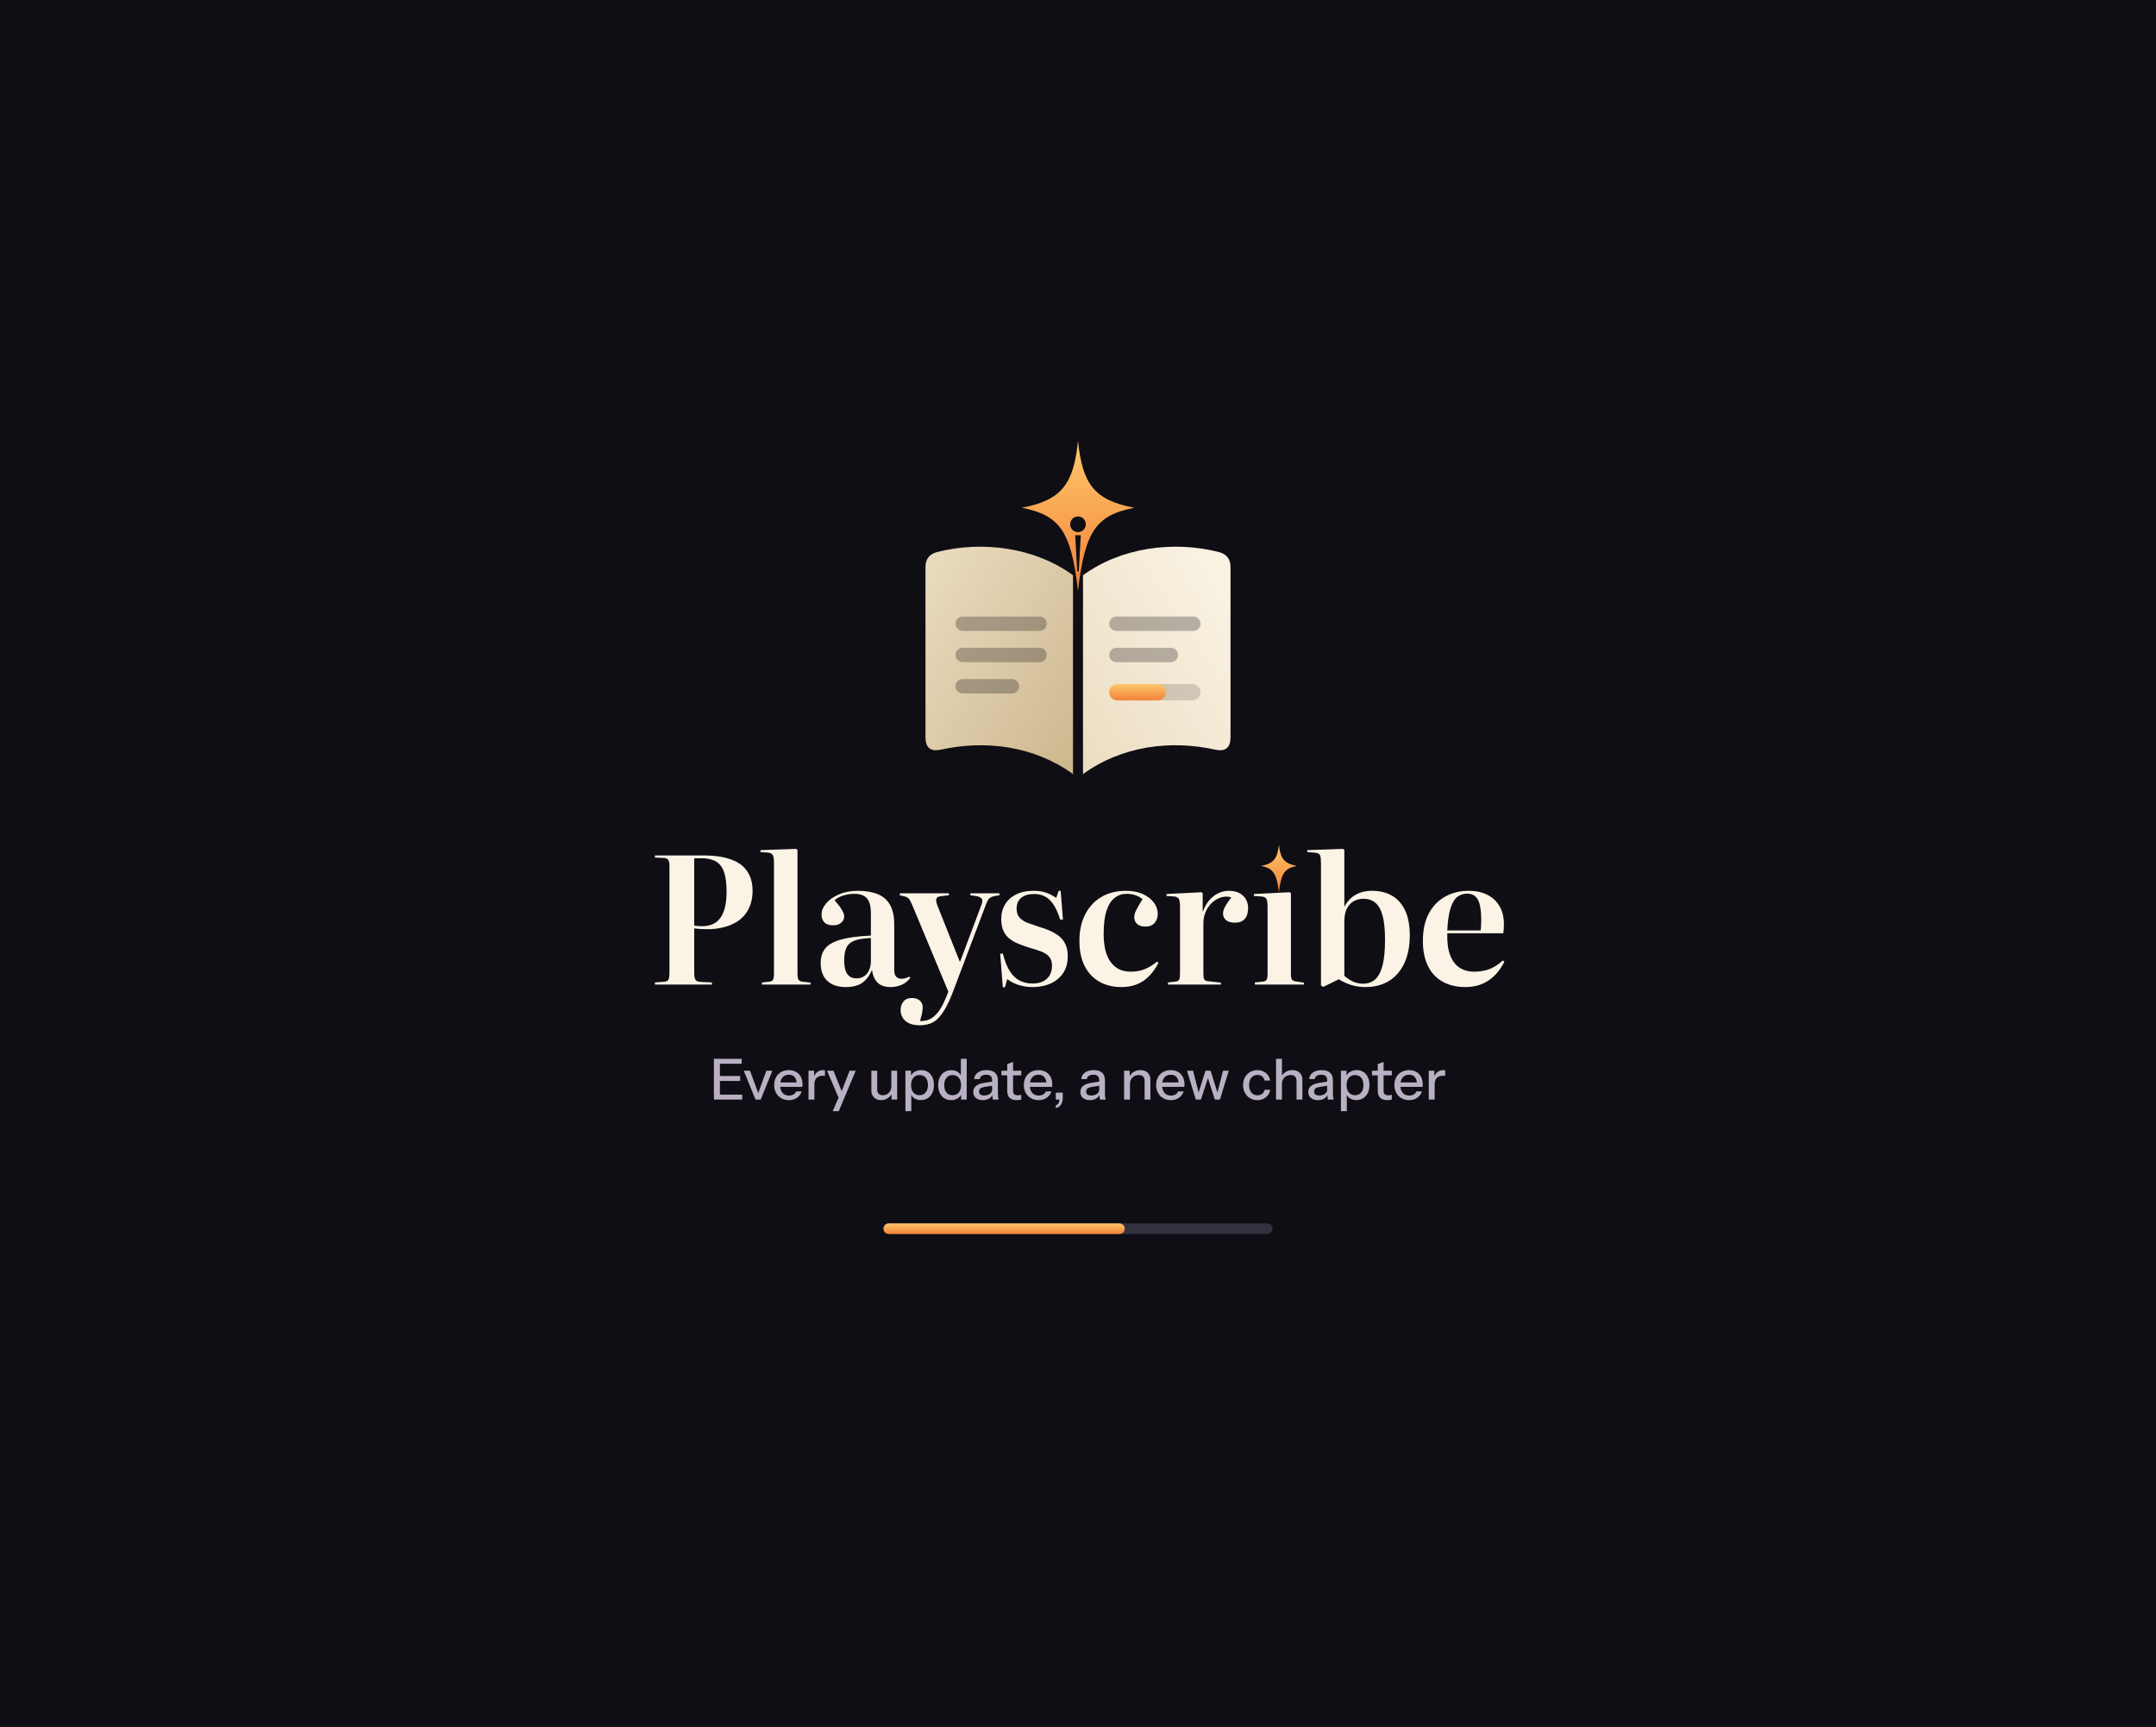
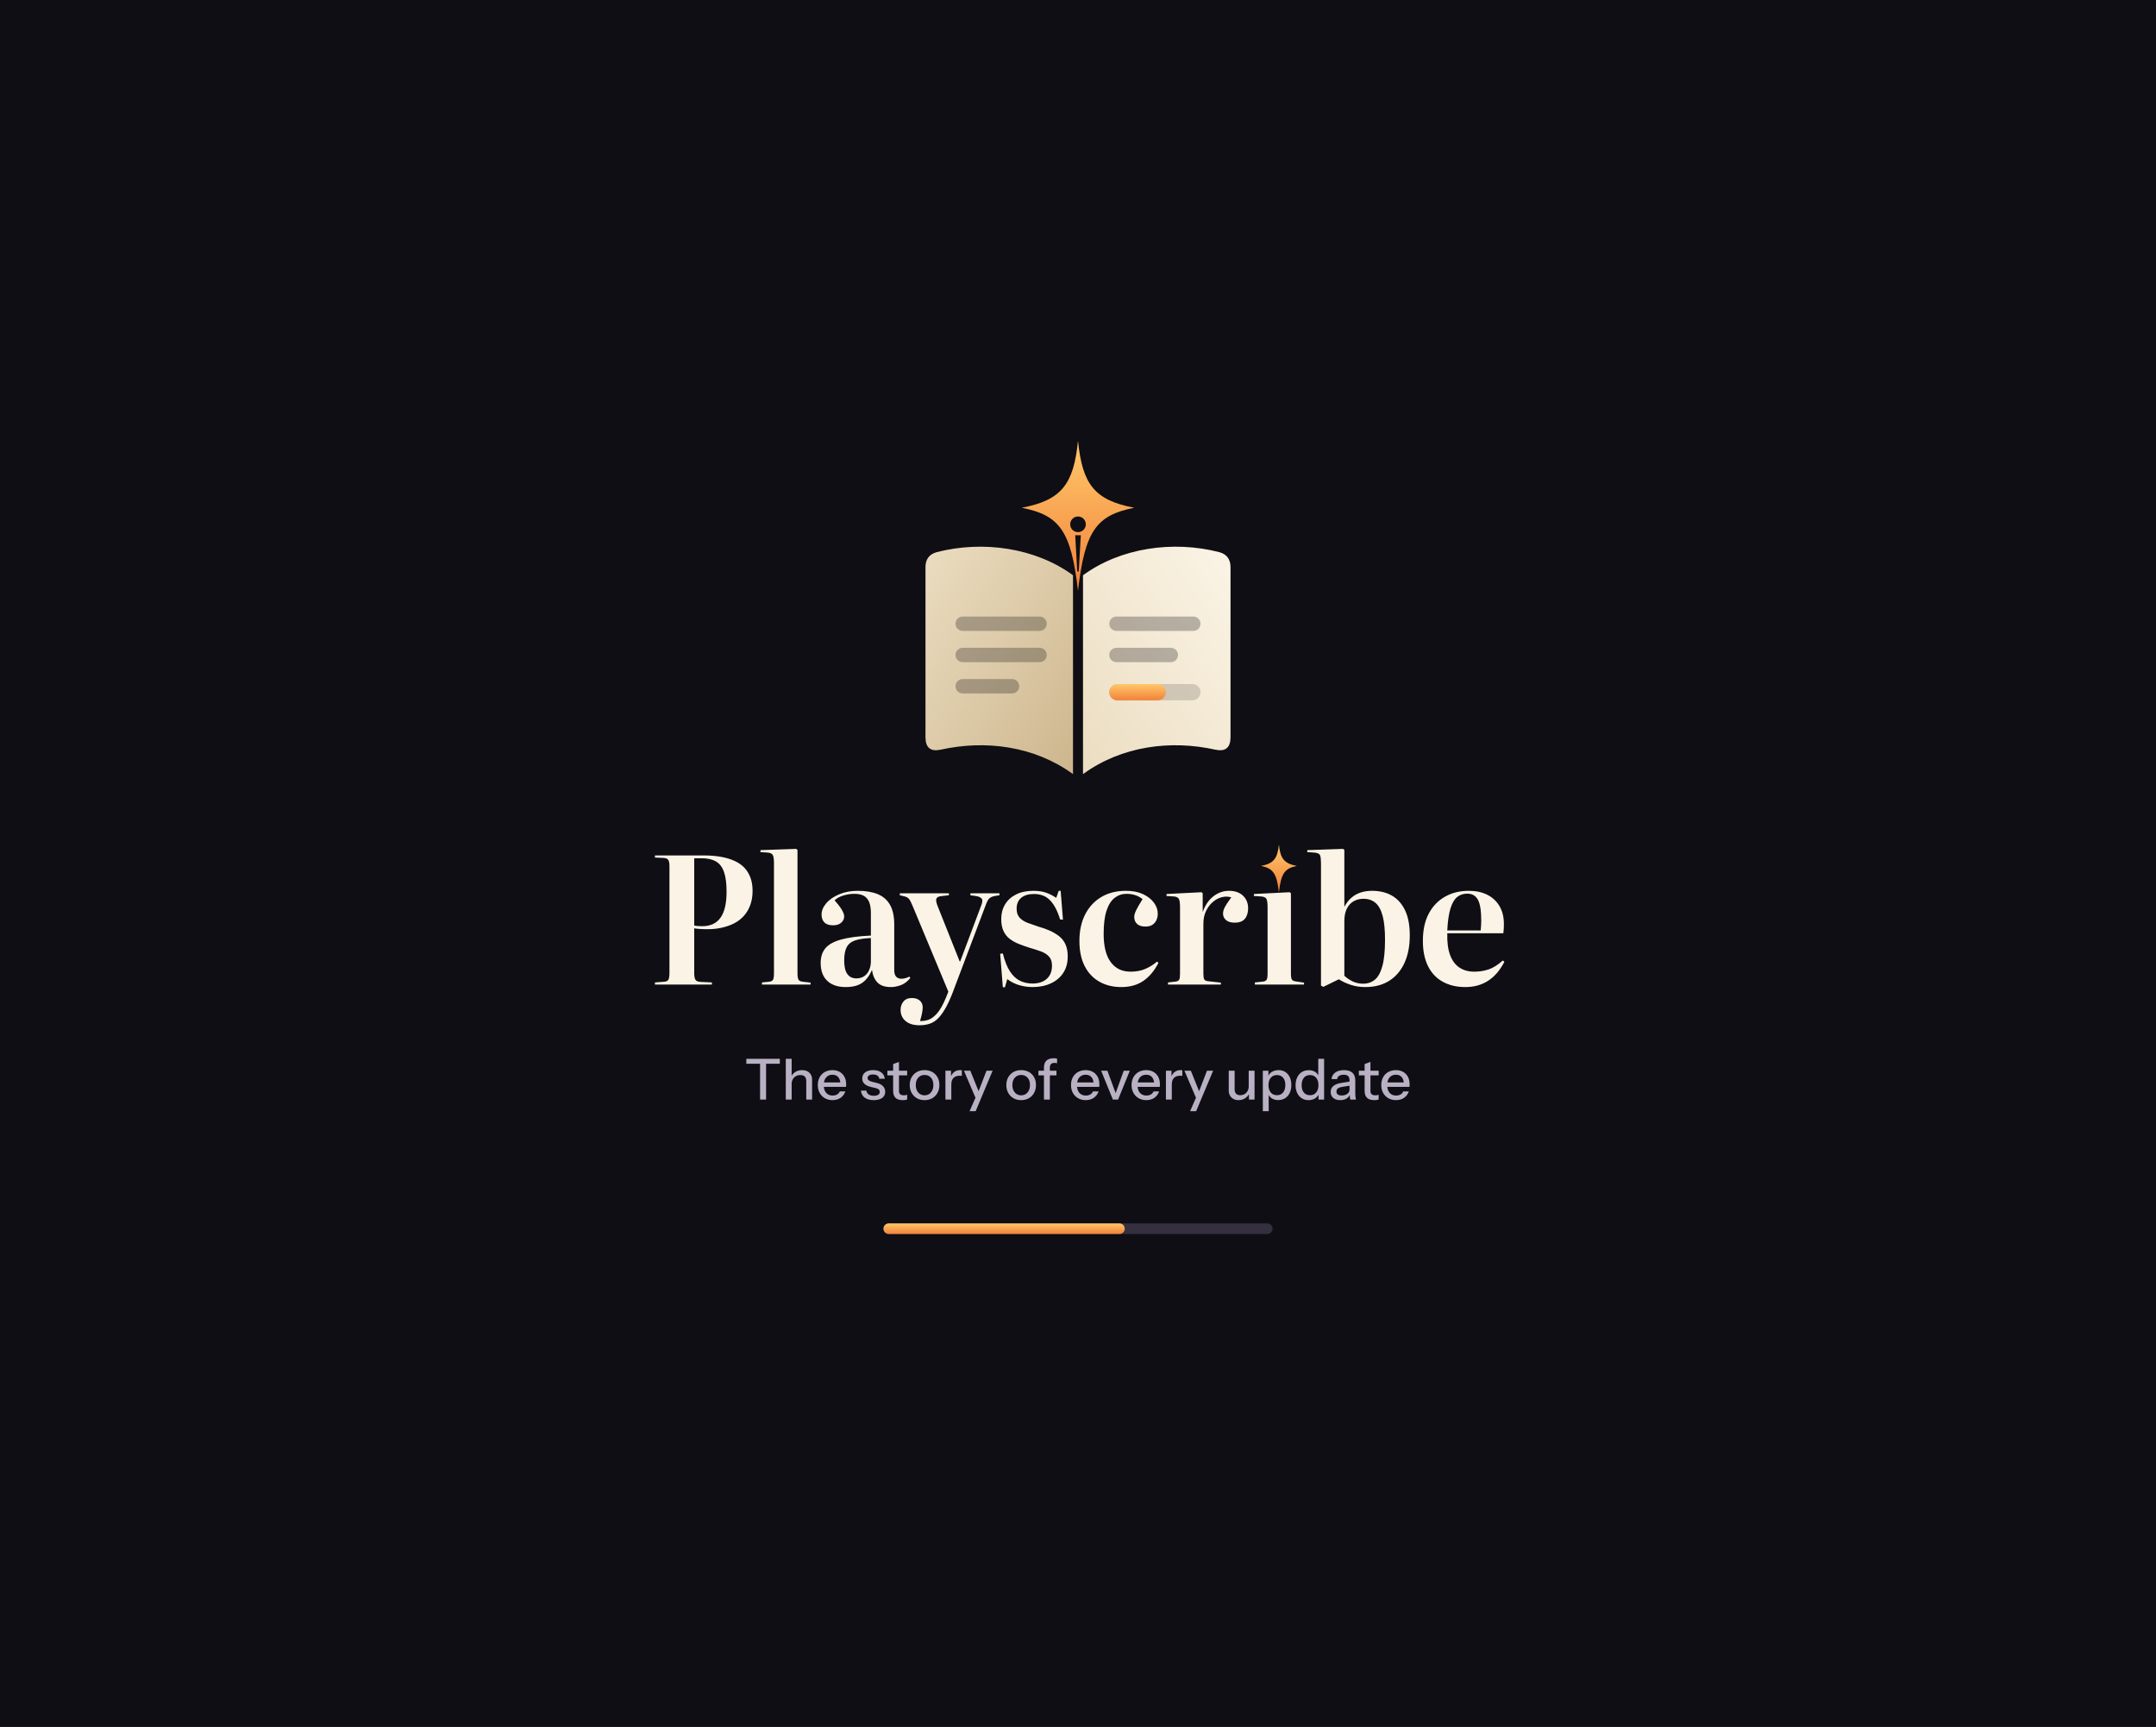
<svg xmlns="http://www.w3.org/2000/svg" width="1024" height="820" viewBox="0 0 1024 820">
  <defs>
    <linearGradient id="fl" x1="0" y1="0" x2="1" y2="1">
      <stop offset="0" stop-color="#EBDDC1" />
      <stop offset="1" stop-color="#CDB68D" />
    </linearGradient>
    <linearGradient id="fr" x1="1" y1="0" x2="0" y2="1">
      <stop offset="0" stop-color="#FBF4E6" />
      <stop offset="1" stop-color="#EBDDC1" />
    </linearGradient>
    <linearGradient id="fs" x1="0" y1="0" x2="0" y2="1">
      <stop offset="0" stop-color="#FFC86A" />
      <stop offset="1" stop-color="#F2813A" />
    </linearGradient>
  </defs>
  <rect width="100%" height="100%" fill="#0F0E14" />
  <g transform="translate(417.0 201.9) scale(2.9688)">
    <path d="M31.2 24C25.2 19.6 16.8 18.4 9.4 20.3Q7.6 20.8 7.6 22.7V49.9Q7.6 52.4 10 51.9C17.2 50.3 25 51.3 31.2 55.8Z" fill="url(#fl)" />
    <path d="M32.8 24C38.8 19.6 47.2 18.4 54.6 20.3Q56.4 20.8 56.4 22.7V49.9Q56.4 52.4 54 51.9C46.8 50.3 39 51.3 32.8 55.8Z" fill="url(#fr)" />
    <rect x="12.4" y="30.6" width="14.6" height="2.3" rx="1.15" fill="#0F0E14" fill-opacity=".28" />
    <rect x="12.4" y="35.6" width="14.6" height="2.3" rx="1.15" fill="#0F0E14" fill-opacity=".28" />
    <rect x="12.4" y="40.6" width="10.2" height="2.3" rx="1.15" fill="#0F0E14" fill-opacity=".28" />
    <rect x="37" y="30.6" width="14.6" height="2.3" rx="1.15" fill="#0F0E14" fill-opacity=".28" />
    <rect x="37" y="35.6" width="11" height="2.3" rx="1.15" fill="#0F0E14" fill-opacity=".28" />
    <rect x="37" y="41.4" width="14.6" height="2.6" rx="1.3" fill="#0F0E14" fill-opacity=".16" />
    <rect x="37" y="41.4" width="9.05" height="2.6" rx="1.3" fill="url(#fs)" />
    <path d="M32 2.5C32.7 9.4 34.6 12 41 13.2C35 14.4 33.1 16.8 32 26.5C30.9 16.8 29 14.4 23 13.2C29.4 12 31.3 9.4 32 2.5ZM32 14.6a1.25 1.25 0 1 1 0 2.5a1.25 1.25 0 1 1 0-2.5ZM31.55 17.6H32.45L32.12 23.4H31.88Z" fill="url(#fs)" fill-rule="evenodd" />
  </g>
  <g transform="translate(306.7 467.5)">
    <path d="M4.37 0V-1.01L8.65 -1.34Q10.25 -1.43 10.75 -2.31Q11.26 -3.19 11.26 -5.71V-56.2Q11.26 -58.3 10.71 -59.18Q10.16 -60.06 8.4 -60.14L4.37 -60.31V-61.32H27.47Q32.09 -61.32 35.78 -60.65Q39.48 -59.98 42.29 -58.67Q45.11 -57.37 46.96 -55.36Q48.8 -53.34 49.77 -50.65Q50.74 -47.96 50.74 -44.52Q50.74 -40.74 49.64 -37.76Q48.55 -34.78 46.58 -32.59Q44.6 -30.41 41.96 -29.06Q39.31 -27.72 36.12 -27.01Q32.93 -26.29 29.48 -26.29Q27.22 -26.29 25.49 -26.42Q23.77 -26.54 23.02 -26.71V-5.46Q23.02 -3.36 23.56 -2.35Q24.11 -1.34 26.21 -1.26L31.42 -1.01V0ZM26.8 -27.72Q32.68 -27.72 35.53 -31.79Q38.39 -35.87 38.39 -44.02Q38.39 -49.98 37.17 -53.47Q35.95 -56.95 33.35 -58.46Q30.74 -59.98 26.54 -59.98H23.02V-28.06Q23.6 -27.89 24.65 -27.8Q25.7 -27.72 26.8 -27.72ZM55.19 0V-1.01L58.55 -1.34Q60.06 -1.51 60.48 -2.35Q60.9 -3.19 60.9 -5.46V-57.71Q60.9 -60.48 60.35 -61.49Q59.81 -62.5 58.04 -62.66L54.43 -62.92L54.52 -63.84L71.48 -64.43L72.07 -63.92V-5.21Q72.07 -3.19 72.53 -2.35Q73 -1.51 74.68 -1.34L78.29 -0.92V0ZM95 1.18Q89.29 1.18 86.18 -1.81Q83.08 -4.79 83.08 -10.25Q83.08 -14.53 85.3 -17.22Q87.53 -19.91 92.74 -21.38Q97.94 -22.85 106.93 -23.27V-33.85Q106.93 -37.21 106.09 -39.23Q105.25 -41.24 103.53 -42.17Q101.81 -43.09 99.04 -43.09Q96.43 -43.09 93.74 -42.25Q91.06 -41.41 89.71 -39.98Q91.56 -37.88 92.53 -36.46Q93.49 -35.03 93.87 -34.06Q94.25 -33.1 94.25 -32.34Q94.25 -30.66 92.86 -29.4Q91.48 -28.14 88.96 -28.14Q86.18 -28.14 84.84 -29.53Q83.5 -30.91 83.5 -33.26Q83.5 -35.95 85.68 -38.56Q87.86 -41.16 91.81 -42.84Q95.76 -44.52 100.72 -44.52Q106.34 -44.52 110.21 -42.92Q114.07 -41.33 116.05 -37.8Q118.02 -34.27 118.02 -28.56V-6.89Q118.02 -4.7 118.94 -3.74Q119.87 -2.77 121.38 -2.77Q122.3 -2.77 123.27 -3.02Q124.24 -3.28 125.24 -3.78L125.66 -3.11Q123.56 -0.59 121.13 0.29Q118.69 1.18 116.42 1.18Q112.22 1.18 110.12 -0.92Q108.02 -3.02 107.44 -6.97Q106.18 -4.03 104.45 -2.23Q102.73 -0.42 100.42 0.38Q98.11 1.18 95 1.18ZM100.04 -2.94Q102.14 -2.94 103.7 -3.95Q105.25 -4.96 106.09 -6.85Q106.93 -8.74 106.93 -11.09V-22.09Q102.23 -21.92 99.41 -20.96Q96.6 -19.99 95.42 -17.72Q94.25 -15.46 94.25 -11.42Q94.25 -7.14 95.72 -5.04Q97.19 -2.94 100.04 -2.94ZM130.03 19.32Q125.75 19.32 123.4 17.3Q121.04 15.29 121.04 12.01Q121.04 9.74 122.39 8.06Q123.73 6.38 126.42 6.38Q128.77 6.38 130.16 7.6Q131.54 8.82 131.54 10.75Q131.54 11.76 131.29 13.23Q131.04 14.7 130.28 17.3Q132.3 17.39 134.27 16.72Q136.25 16.04 138.35 13.69Q140.45 11.34 142.55 6.3L143.72 3.36L126.84 -37.13Q125.75 -39.82 125.03 -40.66Q124.32 -41.5 123.06 -41.83L120.62 -42.42L120.71 -43.34H143.98V-42.42L140.36 -42Q138.6 -41.83 138.1 -40.91Q137.59 -39.98 138.52 -37.55L149.1 -11H149.35L159.26 -37.38Q160.27 -39.82 159.6 -40.74Q158.93 -41.66 157.08 -42L154.14 -42.42L154.22 -43.34H168V-42.42L165.48 -42Q163.97 -41.66 163.13 -40.87Q162.29 -40.07 161.36 -37.46L146.58 1.68Q144.65 6.97 142.8 10.42Q140.95 13.86 139.06 15.83Q137.17 17.81 134.95 18.56Q132.72 19.32 130.03 19.32ZM169.6 1.26 168.34 -14.62 169.6 -14.78Q170.94 -9.41 172.96 -6.3Q174.97 -3.19 177.66 -1.85Q180.35 -0.5 183.71 -0.5Q187.99 -0.5 190.47 -2.73Q192.95 -4.96 192.95 -8.99Q192.95 -11.76 191.52 -13.31Q190.09 -14.87 187.7 -15.75Q185.3 -16.63 182.36 -17.47Q179.68 -18.31 177.24 -19.28Q174.8 -20.24 172.87 -21.71Q170.94 -23.18 169.89 -25.49Q168.84 -27.8 168.84 -31.16Q168.84 -35.03 170.65 -38.05Q172.45 -41.08 175.9 -42.8Q179.34 -44.52 184.13 -44.52Q187.82 -44.52 190.39 -43.55Q192.95 -42.59 194.96 -41.16L196.14 -44.52H197.06L198.16 -30.83L196.81 -30.91Q194.96 -36.96 192.07 -39.98Q189.17 -43.01 184.38 -43.01Q180.52 -43.01 178.33 -41.2Q176.15 -39.4 176.15 -36.04Q176.15 -33.26 177.62 -31.71Q179.09 -30.16 181.48 -29.27Q183.88 -28.39 186.65 -27.47Q189.42 -26.71 191.86 -25.62Q194.29 -24.53 196.27 -23.02Q198.24 -21.5 199.33 -19.15Q200.42 -16.8 200.42 -13.36Q200.42 -8.82 198.32 -5.59Q196.22 -2.35 192.44 -0.59Q188.66 1.18 183.71 1.18Q180.43 1.18 177.32 0.25Q174.22 -0.67 171.7 -2.6L170.6 1.26ZM225.88 1.18Q219.91 1.18 215.42 -1.39Q210.92 -3.95 208.45 -8.82Q205.97 -13.69 205.97 -20.75Q205.97 -27.97 208.7 -33.31Q211.43 -38.64 216.38 -41.58Q221.34 -44.52 228.06 -44.52Q232.76 -44.52 236.12 -42.97Q239.48 -41.41 241.33 -38.93Q243.18 -36.46 243.18 -33.68Q243.18 -32 242.55 -30.62Q241.92 -29.23 240.66 -28.39Q239.4 -27.55 237.3 -27.55Q234.7 -27.55 233.35 -28.81Q232.01 -30.07 232.01 -32.09Q232.01 -33.43 232.93 -35.32Q233.86 -37.21 235.96 -40.57Q234.44 -41.83 232.51 -42.46Q230.58 -43.09 228.31 -43.09Q225.2 -43.09 222.73 -41.2Q220.25 -39.31 218.86 -35.11Q217.48 -30.91 217.48 -24.11Q217.48 -15.2 220.84 -10.67Q224.2 -6.13 230.24 -6.13Q234.36 -6.13 237.38 -7.48Q240.41 -8.82 242.84 -10.92L243.52 -10.33Q240.58 -4.62 236.29 -1.72Q232.01 1.18 225.88 1.18ZM248.05 0V-1.01L251.66 -1.43Q253.01 -1.6 253.39 -2.39Q253.76 -3.19 253.76 -5.29V-36.71Q253.76 -39.48 253.26 -40.57Q252.76 -41.66 250.91 -41.83L247.3 -42.08L247.38 -43.01L264.01 -43.85L264.52 -43.34V-34.61H264.6Q266.36 -39.48 269.72 -42Q273.08 -44.52 276.95 -44.52Q281.23 -44.52 283.67 -42.21Q286.1 -39.9 286.1 -36.2Q286.1 -34.36 285.47 -32.76Q284.84 -31.16 283.46 -30.28Q282.07 -29.4 279.72 -29.4Q276.95 -29.4 275.56 -30.66Q274.18 -31.92 274.18 -33.68Q274.18 -34.69 274.55 -35.7Q274.93 -36.71 275.81 -38.09Q276.7 -39.48 278.12 -41.41Q275.94 -42.08 273.63 -41.5Q271.32 -40.91 269.35 -39.23Q267.37 -37.55 266.11 -34.94Q264.85 -32.34 264.85 -28.98V-5.21Q264.85 -3.28 265.23 -2.52Q265.61 -1.76 267.12 -1.6L273.17 -0.92V0ZM289.3 0V-1.01L293.24 -1.43Q294.5 -1.6 294.92 -2.35Q295.34 -3.11 295.34 -5.29V-36.71Q295.34 -39.56 294.84 -40.61Q294.34 -41.66 292.4 -41.83L288.79 -42.08L288.88 -43.01L305.84 -43.85L306.43 -43.34V-5.12Q306.43 -3.11 306.89 -2.39Q307.36 -1.68 308.7 -1.51L312.65 -0.92V0ZM321.8 1.09 320.71 0.5V-57.54Q320.71 -60.14 320.29 -61.32Q319.87 -62.5 317.6 -62.66L314.16 -62.92L314.24 -63.84L331.21 -64.43L331.8 -63.92V-37.04H331.88Q333.23 -39.56 335.16 -41.24Q337.09 -42.92 339.57 -43.72Q342.05 -44.52 344.99 -44.52Q350.45 -44.52 354.44 -42.21Q358.43 -39.9 360.65 -35.24Q362.88 -30.58 362.88 -23.35Q362.88 -15.79 360.36 -10.29Q357.84 -4.79 353.14 -1.81Q348.43 1.18 341.71 1.18Q338.1 1.18 334.87 0.13Q331.63 -0.92 329.2 -2.52ZM340.7 -0.42Q343.98 -0.42 346.29 -2.31Q348.6 -4.2 349.86 -8.78Q351.12 -13.36 351.12 -21.34Q351.12 -28.39 349.99 -32.63Q348.85 -36.88 346.58 -38.81Q344.32 -40.74 340.87 -40.74Q338.35 -40.74 336.29 -39.61Q334.24 -38.47 333.02 -36.12Q331.8 -33.77 331.8 -30.07V-4.2Q333.48 -2.6 335.75 -1.51Q338.02 -0.42 340.7 -0.42ZM389.26 1.18Q383.12 1.18 378.55 -1.34Q373.97 -3.86 371.53 -8.78Q369.1 -13.69 369.1 -20.75Q369.1 -28.48 371.91 -33.73Q374.72 -38.98 379.64 -41.75Q384.55 -44.52 390.85 -44.52Q395.98 -44.52 399.71 -42.63Q403.45 -40.74 405.51 -37.21Q407.57 -33.68 407.57 -28.9Q407.57 -27.72 407.53 -26.63Q407.48 -25.54 407.32 -24.36H380.69Q380.52 -18.06 382.03 -14.03Q383.54 -10 386.48 -8.06Q389.42 -6.13 393.46 -6.13Q397.07 -6.13 400.26 -7.18Q403.45 -8.23 407.06 -11.42L407.82 -10.84Q404.71 -4.79 400.09 -1.81Q395.47 1.18 389.26 1.18ZM380.69 -25.7H396.56Q396.65 -26.71 396.73 -27.89Q396.82 -29.06 396.82 -30.32Q396.82 -37.46 395.22 -40.32Q393.62 -43.18 390.18 -43.18Q387.41 -43.18 385.43 -41.62Q383.46 -40.07 382.24 -36.25Q381.02 -32.42 380.69 -25.7Z" fill="#FBF4E6" />
    <path transform="translate(270.48 -68.81) scale(0.945)" d="M32 2.5C32.7 9.4 34.6 12 41 13.2C35 14.4 33.1 16.8 32 26.5C30.9 16.8 29 14.4 23 13.2C29.4 12 31.3 9.4 32 2.5Z" fill="url(#fs)" />
  </g>
-   <path transform="translate(337.08 522.10)" d="M1.99 0V-19.35H4.84V0ZM3.39 0V-2.34H15.43V0ZM3.39 -8.84V-11.18H14.46V-8.84ZM3.39 -17.02V-19.35H15.19V-17.02ZM21.75 0 16.15 -13.71H19.14L23.71 -1.26H22.39L26.91 -13.71H29.78L24.22 0ZM37.61 0.27Q35.54 0.27 33.96 -0.65Q32.39 -1.56 31.5 -3.17Q30.62 -4.78 30.62 -6.88Q30.62 -9 31.49 -10.6Q32.36 -12.2 33.95 -13.09Q35.54 -13.98 37.58 -13.98Q39.57 -13.98 41.03 -13.13Q42.5 -12.28 43.29 -10.78Q44.08 -9.27 44.08 -7.2Q44.08 -6.88 44.07 -6.6Q44.06 -6.32 44 -6.02H32.5V-8.12H42.04L41.34 -7.28Q41.34 -9.49 40.35 -10.64Q39.35 -11.8 37.58 -11.8Q35.67 -11.8 34.55 -10.5Q33.44 -9.19 33.44 -6.88Q33.44 -4.54 34.55 -3.23Q35.67 -1.91 37.66 -1.91Q38.87 -1.91 39.76 -2.41Q40.64 -2.9 41.07 -3.87H43.71Q43.03 -1.94 41.44 -0.83Q39.84 0.27 37.61 0.27ZM46.93 0V-13.71H49.59V-10.3H49.73V0ZM49.73 -7.15 49.38 -10.4Q49.86 -12.15 51.05 -13.06Q52.23 -13.98 53.87 -13.98Q54.49 -13.98 54.73 -13.87V-11.24Q54.59 -11.29 54.35 -11.3Q54.11 -11.32 53.76 -11.32Q51.74 -11.32 50.74 -10.27Q49.73 -9.22 49.73 -7.15ZM58.41 5.51 61.72 -2.04 62.28 -2.93 66.45 -13.71H69.35L61.29 5.51ZM61.58 0 55.72 -13.71H58.76L63.73 -1.37ZM81.39 0.27Q80.02 0.27 78.97 -0.31Q77.93 -0.89 77.35 -1.91Q76.77 -2.93 76.77 -4.25V-13.71H79.56V-4.89Q79.56 -3.47 80.26 -2.77Q80.96 -2.07 82.25 -2.07Q83.41 -2.07 84.31 -2.61Q85.21 -3.14 85.73 -4.1Q86.26 -5.05 86.26 -6.32L86.61 -3.04Q85.94 -1.53 84.55 -0.63Q83.17 0.27 81.39 0.27ZM86.37 0V-3.23H86.26V-13.71H89.03V0ZM100.26 0.24Q98.33 0.24 97.05 -0.69Q95.77 -1.61 95.37 -3.28L95.75 -3.33V5.51H92.95V-13.71H95.61V-10.56L95.34 -10.64Q95.77 -12.2 97.17 -13.09Q98.57 -13.98 100.45 -13.98Q102.31 -13.98 103.66 -13.09Q105.02 -12.2 105.76 -10.62Q106.5 -9.03 106.5 -6.91Q106.5 -4.76 105.72 -3.14Q104.94 -1.53 103.54 -0.65Q102.14 0.24 100.26 0.24ZM99.67 -2.07Q101.5 -2.07 102.57 -3.36Q103.65 -4.65 103.65 -6.91Q103.65 -9.14 102.57 -10.39Q101.5 -11.64 99.64 -11.64Q97.82 -11.64 96.73 -10.36Q95.64 -9.09 95.64 -6.83Q95.64 -4.62 96.73 -3.35Q97.82 -2.07 99.67 -2.07ZM119.4 0V-3.14L119.67 -3.06Q119.24 -1.53 117.9 -0.63Q116.55 0.27 114.67 0.27Q112.82 0.27 111.43 -0.62Q110.05 -1.51 109.28 -3.09Q108.51 -4.68 108.51 -6.8Q108.51 -8.95 109.29 -10.56Q110.07 -12.18 111.47 -13.06Q112.87 -13.95 114.75 -13.95Q116.71 -13.95 117.99 -13.02Q119.27 -12.1 119.67 -10.43L119.29 -10.38V-19.35H122.06V0ZM115.37 -2.07Q117.22 -2.07 118.3 -3.35Q119.37 -4.62 119.37 -6.88Q119.37 -9.09 118.29 -10.36Q117.2 -11.64 115.34 -11.64Q113.51 -11.64 112.45 -10.36Q111.39 -9.09 111.39 -6.8Q111.39 -4.57 112.45 -3.32Q113.51 -2.07 115.37 -2.07ZM134.48 0Q134.35 -0.51 134.31 -1.13Q134.27 -1.75 134.27 -2.63H134.13V-9.17Q134.13 -10.48 133.47 -11.14Q132.81 -11.8 131.39 -11.8Q130.02 -11.8 129.2 -11.26Q128.38 -10.73 128.24 -9.73H125.58Q125.77 -11.67 127.33 -12.82Q128.89 -13.98 131.5 -13.98Q134.18 -13.98 135.53 -12.73Q136.87 -11.48 136.87 -9.06V-2.63Q136.87 -2.02 136.95 -1.37Q137.03 -0.73 137.2 0ZM129.75 0.27Q127.65 0.27 126.42 -0.77Q125.18 -1.8 125.18 -3.58Q125.18 -5.4 126.48 -6.46Q127.79 -7.53 130.23 -7.9L134.75 -8.63V-6.67L130.66 -6.02Q129.29 -5.81 128.61 -5.3Q127.92 -4.78 127.92 -3.82Q127.92 -2.88 128.55 -2.41Q129.19 -1.94 130.39 -1.94Q132.01 -1.94 133.07 -2.71Q134.13 -3.49 134.13 -4.68L134.48 -2.69Q134 -1.26 132.76 -0.5Q131.52 0.27 129.75 0.27ZM145.93 0.27Q143.54 0.27 142.42 -0.85Q141.31 -1.96 141.31 -4.14V-16.85L144.08 -17.9V-4.11Q144.08 -3.04 144.64 -2.53Q145.21 -2.02 146.47 -2.02Q146.95 -2.02 147.33 -2.1Q147.71 -2.18 147.97 -2.28V-0.03Q147.68 0.11 147.14 0.19Q146.6 0.27 145.93 0.27ZM138.57 -11.48V-13.71H147.97V-11.48ZM156.2 0.27Q154.13 0.27 152.56 -0.65Q150.98 -1.56 150.1 -3.17Q149.21 -4.78 149.21 -6.88Q149.21 -9 150.08 -10.6Q150.96 -12.2 152.54 -13.09Q154.13 -13.98 156.17 -13.98Q158.16 -13.98 159.63 -13.13Q161.09 -12.28 161.88 -10.78Q162.68 -9.27 162.68 -7.2Q162.68 -6.88 162.66 -6.6Q162.65 -6.32 162.6 -6.02H151.09V-8.12H160.63L159.94 -7.28Q159.94 -9.49 158.94 -10.64Q157.95 -11.8 156.17 -11.8Q154.26 -11.8 153.15 -10.5Q152.03 -9.19 152.03 -6.88Q152.03 -4.54 153.15 -3.23Q154.26 -1.91 156.25 -1.91Q157.46 -1.91 158.35 -2.41Q159.24 -2.9 159.67 -3.87H162.3Q161.63 -1.94 160.03 -0.83Q158.43 0.27 156.2 0.27ZM164.4 4.09V2.69Q165.34 2.37 165.7 1.71Q166.06 1.05 166.06 -0.19L167.17 0H164.37V-3.31H167.68V-0.81Q167.68 1.05 166.91 2.31Q166.15 3.58 164.4 4.09ZM185.34 0Q185.2 -0.51 185.16 -1.13Q185.12 -1.75 185.12 -2.63H184.99V-9.17Q184.99 -10.48 184.33 -11.14Q183.67 -11.8 182.25 -11.8Q180.88 -11.8 180.06 -11.26Q179.24 -10.73 179.1 -9.73H176.44Q176.63 -11.67 178.19 -12.82Q179.75 -13.98 182.35 -13.98Q185.04 -13.98 186.39 -12.73Q187.73 -11.48 187.73 -9.06V-2.63Q187.73 -2.02 187.81 -1.37Q187.89 -0.73 188.05 0ZM180.61 0.27Q178.51 0.27 177.27 -0.77Q176.04 -1.8 176.04 -3.58Q176.04 -5.4 177.34 -6.46Q178.64 -7.53 181.09 -7.9L185.61 -8.63V-6.67L181.52 -6.02Q180.15 -5.81 179.46 -5.3Q178.78 -4.78 178.78 -3.82Q178.78 -2.88 179.41 -2.41Q180.04 -1.94 181.25 -1.94Q182.86 -1.94 183.93 -2.71Q184.99 -3.49 184.99 -4.68L185.34 -2.69Q184.85 -1.26 183.62 -0.5Q182.38 0.27 180.61 0.27ZM196.82 0V-13.71H199.48V-10.48H199.61V0ZM206.55 0V-8.82Q206.55 -10.24 205.83 -10.94Q205.12 -11.64 203.72 -11.64Q202.51 -11.64 201.59 -11.1Q200.66 -10.56 200.14 -9.62Q199.61 -8.68 199.61 -7.39L199.26 -10.67Q199.93 -12.2 201.33 -13.09Q202.73 -13.98 204.58 -13.98Q206.79 -13.98 208.05 -12.74Q209.31 -11.5 209.31 -9.46V0ZM219.02 0.27Q216.95 0.27 215.38 -0.65Q213.8 -1.56 212.92 -3.17Q212.03 -4.78 212.03 -6.88Q212.03 -9 212.9 -10.6Q213.78 -12.2 215.36 -13.09Q216.95 -13.98 218.99 -13.98Q220.98 -13.98 222.45 -13.13Q223.91 -12.28 224.7 -10.78Q225.5 -9.27 225.5 -7.2Q225.5 -6.88 225.48 -6.6Q225.47 -6.32 225.42 -6.02H213.91V-8.12H223.45L222.75 -7.28Q222.75 -9.49 221.76 -10.64Q220.77 -11.8 218.99 -11.8Q217.08 -11.8 215.97 -10.5Q214.85 -9.19 214.85 -6.88Q214.85 -4.54 215.97 -3.23Q217.08 -1.91 219.07 -1.91Q220.28 -1.91 221.17 -2.41Q222.06 -2.9 222.49 -3.87H225.12Q224.45 -1.94 222.85 -0.83Q221.25 0.27 219.02 0.27ZM230.87 0 226.68 -13.71H229.56L232.4 -2.69H232L235.47 -13.71H237.89L241.36 -2.69H240.98L243.8 -13.71H246.54L242.35 0H239.9L236.44 -10.83H236.84L233.32 0ZM260.09 0.27Q258.13 0.27 256.6 -0.66Q255.06 -1.59 254.19 -3.2Q253.32 -4.81 253.32 -6.88Q253.32 -8.95 254.19 -10.55Q255.06 -12.15 256.6 -13.06Q258.13 -13.98 260.06 -13.98Q261.7 -13.98 262.99 -13.36Q264.28 -12.74 265.12 -11.64Q265.95 -10.54 266.19 -9.03H263.56Q263.29 -10.24 262.39 -10.97Q261.49 -11.69 260.12 -11.69Q258.94 -11.69 258.05 -11.1Q257.16 -10.51 256.68 -9.43Q256.19 -8.36 256.19 -6.88Q256.19 -5.43 256.68 -4.33Q257.16 -3.23 258.05 -2.62Q258.94 -2.02 260.14 -2.02Q261.46 -2.02 262.39 -2.73Q263.32 -3.44 263.59 -4.65H266.22Q265.95 -3.17 265.1 -2.07Q264.26 -0.97 262.97 -0.35Q261.68 0.27 260.09 0.27ZM268.99 0V-19.35H271.78V0ZM278.72 0V-8.82Q278.72 -10.24 278.01 -10.94Q277.29 -11.64 275.9 -11.64Q274.69 -11.64 273.76 -11.1Q272.83 -10.56 272.31 -9.62Q271.78 -8.68 271.78 -7.39L271.43 -10.67Q272.11 -12.2 273.5 -13.09Q274.9 -13.98 276.76 -13.98Q278.96 -13.98 280.22 -12.74Q281.49 -11.5 281.49 -9.46V0ZM293.61 0Q293.48 -0.51 293.44 -1.13Q293.4 -1.75 293.4 -2.63H293.26V-9.17Q293.26 -10.48 292.6 -11.14Q291.94 -11.8 290.52 -11.8Q289.15 -11.8 288.33 -11.26Q287.51 -10.73 287.37 -9.73H284.71Q284.9 -11.67 286.46 -12.82Q288.02 -13.98 290.63 -13.98Q293.31 -13.98 294.66 -12.73Q296 -11.48 296 -9.06V-2.63Q296 -2.02 296.08 -1.37Q296.16 -0.73 296.33 0ZM288.88 0.27Q286.78 0.27 285.55 -0.77Q284.31 -1.8 284.31 -3.58Q284.31 -5.4 285.61 -6.46Q286.92 -7.53 289.36 -7.9L293.88 -8.63V-6.67L289.79 -6.02Q288.42 -5.81 287.74 -5.3Q287.05 -4.78 287.05 -3.82Q287.05 -2.88 287.68 -2.41Q288.31 -1.94 289.52 -1.94Q291.14 -1.94 292.2 -2.71Q293.26 -3.49 293.26 -4.68L293.61 -2.69Q293.13 -1.26 291.89 -0.5Q290.65 0.27 288.88 0.27ZM307.1 0.24Q305.17 0.24 303.89 -0.69Q302.62 -1.61 302.21 -3.28L302.59 -3.33V5.51H299.79V-13.71H302.45V-10.56L302.18 -10.64Q302.62 -12.2 304.01 -13.09Q305.41 -13.98 307.29 -13.98Q309.15 -13.98 310.5 -13.09Q311.86 -12.2 312.6 -10.62Q313.34 -9.03 313.34 -6.91Q313.34 -4.76 312.56 -3.14Q311.78 -1.53 310.38 -0.65Q308.99 0.24 307.1 0.24ZM306.51 -2.07Q308.34 -2.07 309.42 -3.36Q310.49 -4.65 310.49 -6.91Q310.49 -9.14 309.42 -10.39Q308.34 -11.64 306.49 -11.64Q304.66 -11.64 303.57 -10.36Q302.48 -9.09 302.48 -6.83Q302.48 -4.62 303.57 -3.35Q304.66 -2.07 306.51 -2.07ZM321.91 0.27Q319.52 0.27 318.41 -0.85Q317.29 -1.96 317.29 -4.14V-16.85L320.06 -17.9V-4.11Q320.06 -3.04 320.62 -2.53Q321.19 -2.02 322.45 -2.02Q322.94 -2.02 323.31 -2.1Q323.69 -2.18 323.96 -2.28V-0.03Q323.66 0.11 323.12 0.19Q322.59 0.27 321.91 0.27ZM314.55 -11.48V-13.71H323.96V-11.48ZM332.18 0.27Q330.11 0.27 328.54 -0.65Q326.97 -1.56 326.08 -3.17Q325.19 -4.78 325.19 -6.88Q325.19 -9 326.07 -10.6Q326.94 -12.2 328.53 -13.09Q330.11 -13.98 332.16 -13.98Q334.15 -13.98 335.61 -13.13Q337.08 -12.28 337.87 -10.78Q338.66 -9.27 338.66 -7.2Q338.66 -6.88 338.65 -6.6Q338.63 -6.32 338.58 -6.02H327.08V-8.12H336.62L335.92 -7.28Q335.92 -9.49 334.92 -10.64Q333.93 -11.8 332.16 -11.8Q330.25 -11.8 329.13 -10.5Q328.02 -9.19 328.02 -6.88Q328.02 -4.54 329.13 -3.23Q330.25 -1.91 332.24 -1.91Q333.45 -1.91 334.33 -2.41Q335.22 -2.9 335.65 -3.87H338.28Q337.61 -1.94 336.01 -0.83Q334.41 0.27 332.18 0.27ZM341.51 0V-13.71H344.17V-10.3H344.31V0ZM344.31 -7.15 343.96 -10.4Q344.44 -12.15 345.62 -13.06Q346.81 -13.98 348.45 -13.98Q349.06 -13.98 349.31 -13.87V-11.24Q349.17 -11.29 348.93 -11.3Q348.69 -11.32 348.34 -11.32Q346.32 -11.32 345.31 -10.27Q344.31 -9.22 344.31 -7.15Z" fill="#B9B1C3" />
+   <path transform="translate(353.61 522.10)" d="M7.39 0V-17.02H0.86V-19.35H16.77V-17.02H10.24V0ZM19.6 0V-19.35H22.39V0ZM29.33 0V-8.82Q29.33 -10.24 28.61 -10.94Q27.9 -11.64 26.5 -11.64Q25.29 -11.64 24.37 -11.1Q23.44 -10.56 22.92 -9.62Q22.39 -8.68 22.39 -7.39L22.04 -10.67Q22.71 -12.2 24.11 -13.09Q25.51 -13.98 27.36 -13.98Q29.57 -13.98 30.83 -12.74Q32.09 -11.5 32.09 -9.46V0ZM41.8 0.27Q39.73 0.27 38.16 -0.65Q36.58 -1.56 35.7 -3.17Q34.81 -4.78 34.81 -6.88Q34.81 -9 35.68 -10.6Q36.56 -12.2 38.14 -13.09Q39.73 -13.98 41.77 -13.98Q43.76 -13.98 45.23 -13.13Q46.69 -12.28 47.48 -10.78Q48.28 -9.27 48.28 -7.2Q48.28 -6.88 48.26 -6.6Q48.25 -6.32 48.2 -6.02H36.69V-8.12H46.23L45.53 -7.28Q45.53 -9.49 44.54 -10.64Q43.55 -11.8 41.77 -11.8Q39.86 -11.8 38.75 -10.5Q37.63 -9.19 37.63 -6.88Q37.63 -4.54 38.75 -3.23Q39.86 -1.91 41.85 -1.91Q43.06 -1.91 43.95 -2.41Q44.84 -2.9 45.27 -3.87H47.9Q47.23 -1.94 45.63 -0.83Q44.03 0.27 41.8 0.27ZM61.37 0.27Q58.68 0.27 57.09 -0.91Q55.51 -2.1 55.29 -4.25H57.87Q58.06 -3.06 58.96 -2.43Q59.86 -1.8 61.42 -1.8Q62.79 -1.8 63.52 -2.28Q64.24 -2.77 64.24 -3.66Q64.24 -4.3 63.83 -4.74Q63.41 -5.19 62.2 -5.48L60 -5.99Q57.93 -6.5 56.92 -7.51Q55.91 -8.52 55.91 -10Q55.91 -11.85 57.29 -12.92Q58.68 -13.98 61.1 -13.98Q63.49 -13.98 64.96 -12.9Q66.42 -11.83 66.61 -9.89H64.03Q63.87 -10.86 63.1 -11.38Q62.33 -11.91 61.02 -11.91Q59.78 -11.91 59.12 -11.46Q58.46 -11.02 58.46 -10.24Q58.46 -9.6 58.96 -9.17Q59.46 -8.74 60.61 -8.44L62.87 -7.88Q64.83 -7.39 65.83 -6.3Q66.82 -5.21 66.82 -3.68Q66.82 -1.83 65.39 -0.78Q63.95 0.27 61.37 0.27ZM75.21 0.27Q72.82 0.27 71.7 -0.85Q70.59 -1.96 70.59 -4.14V-16.85L73.36 -17.9V-4.11Q73.36 -3.04 73.92 -2.53Q74.48 -2.02 75.75 -2.02Q76.23 -2.02 76.61 -2.1Q76.98 -2.18 77.25 -2.28V-0.03Q76.96 0.11 76.42 0.19Q75.88 0.27 75.21 0.27ZM67.85 -11.48V-13.71H77.25V-11.48ZM85.51 0.27Q83.41 0.27 81.82 -0.66Q80.24 -1.59 79.35 -3.21Q78.46 -4.84 78.46 -6.91Q78.46 -9 79.36 -10.59Q80.26 -12.18 81.84 -13.08Q83.41 -13.98 85.51 -13.98Q87.63 -13.98 89.21 -13.08Q90.8 -12.18 91.67 -10.59Q92.55 -9 92.55 -6.91Q92.55 -4.84 91.67 -3.21Q90.8 -1.59 89.21 -0.66Q87.63 0.27 85.51 0.27ZM85.51 -2.02Q86.77 -2.02 87.7 -2.63Q88.62 -3.25 89.16 -4.35Q89.7 -5.46 89.7 -6.94Q89.7 -9.14 88.53 -10.42Q87.36 -11.69 85.51 -11.69Q83.68 -11.69 82.51 -10.4Q81.34 -9.11 81.34 -6.94Q81.34 -5.46 81.86 -4.35Q82.39 -3.25 83.34 -2.63Q84.3 -2.02 85.51 -2.02ZM95.42 0V-13.71H98.09V-10.3H98.22V0ZM98.22 -7.15 97.87 -10.4Q98.35 -12.15 99.54 -13.06Q100.72 -13.98 102.36 -13.98Q102.98 -13.98 103.22 -13.87V-11.24Q103.08 -11.29 102.84 -11.3Q102.6 -11.32 102.25 -11.32Q100.24 -11.32 99.23 -10.27Q98.22 -9.22 98.22 -7.15ZM106.9 5.51 110.21 -2.04 110.77 -2.93 114.94 -13.71H117.84L109.78 5.51ZM110.07 0 104.21 -13.71H107.25L112.22 -1.37ZM131.39 0.27Q129.29 0.27 127.71 -0.66Q126.12 -1.59 125.23 -3.21Q124.35 -4.84 124.35 -6.91Q124.35 -9 125.25 -10.59Q126.15 -12.18 127.72 -13.08Q129.29 -13.98 131.39 -13.98Q133.51 -13.98 135.1 -13.08Q136.68 -12.18 137.56 -10.59Q138.43 -9 138.43 -6.91Q138.43 -4.84 137.56 -3.21Q136.68 -1.59 135.1 -0.66Q133.51 0.27 131.39 0.27ZM131.39 -2.02Q132.65 -2.02 133.58 -2.63Q134.51 -3.25 135.05 -4.35Q135.58 -5.46 135.58 -6.94Q135.58 -9.14 134.41 -10.42Q133.24 -11.69 131.39 -11.69Q129.56 -11.69 128.39 -10.4Q127.22 -9.11 127.22 -6.94Q127.22 -5.46 127.75 -4.35Q128.27 -3.25 129.23 -2.63Q130.18 -2.02 131.39 -2.02ZM142.22 0V-15.29Q142.22 -17.39 143.4 -18.51Q144.59 -19.62 146.95 -19.62Q147.49 -19.62 147.84 -19.57Q148.19 -19.51 148.46 -19.41V-17.26Q148.27 -17.31 147.96 -17.36Q147.65 -17.42 147.28 -17.42Q146.09 -17.42 145.56 -16.84Q145.02 -16.26 145.02 -15.21V0ZM139.59 -11.48V-13.71H148.16V-11.48ZM162.06 0.27Q159.99 0.27 158.42 -0.65Q156.84 -1.56 155.96 -3.17Q155.07 -4.78 155.07 -6.88Q155.07 -9 155.94 -10.6Q156.82 -12.2 158.4 -13.09Q159.99 -13.98 162.03 -13.98Q164.02 -13.98 165.49 -13.13Q166.95 -12.28 167.74 -10.78Q168.54 -9.27 168.54 -7.2Q168.54 -6.88 168.52 -6.6Q168.51 -6.32 168.46 -6.02H156.95V-8.12H166.49L165.8 -7.28Q165.8 -9.49 164.8 -10.64Q163.81 -11.8 162.03 -11.8Q160.12 -11.8 159.01 -10.5Q157.89 -9.19 157.89 -6.88Q157.89 -4.54 159.01 -3.23Q160.12 -1.91 162.11 -1.91Q163.32 -1.91 164.21 -2.41Q165.1 -2.9 165.53 -3.87H168.16Q167.49 -1.94 165.89 -0.83Q164.29 0.27 162.06 0.27ZM174.96 0 169.37 -13.71H172.35L176.92 -1.26H175.61L180.12 -13.71H183L177.43 0ZM190.82 0.27Q188.75 0.27 187.18 -0.65Q185.61 -1.56 184.72 -3.17Q183.83 -4.78 183.83 -6.88Q183.83 -9 184.71 -10.6Q185.58 -12.2 187.17 -13.09Q188.75 -13.98 190.79 -13.98Q192.78 -13.98 194.25 -13.13Q195.71 -12.28 196.51 -10.78Q197.3 -9.27 197.3 -7.2Q197.3 -6.88 197.29 -6.6Q197.27 -6.32 197.22 -6.02H185.71V-8.12H195.26L194.56 -7.28Q194.56 -9.49 193.56 -10.64Q192.57 -11.8 190.79 -11.8Q188.89 -11.8 187.77 -10.5Q186.65 -9.19 186.65 -6.88Q186.65 -4.54 187.77 -3.23Q188.89 -1.91 190.87 -1.91Q192.08 -1.91 192.97 -2.41Q193.86 -2.9 194.29 -3.87H196.92Q196.25 -1.94 194.65 -0.83Q193.05 0.27 190.82 0.27ZM200.15 0V-13.71H202.81V-10.3H202.94V0ZM202.94 -7.15 202.59 -10.4Q203.08 -12.15 204.26 -13.06Q205.44 -13.98 207.08 -13.98Q207.7 -13.98 207.94 -13.87V-11.24Q207.81 -11.29 207.57 -11.3Q207.33 -11.32 206.98 -11.32Q204.96 -11.32 203.95 -10.27Q202.94 -9.22 202.94 -7.15ZM211.63 5.51 214.93 -2.04 215.5 -2.93 219.66 -13.71H222.57L214.5 5.51ZM214.8 0 208.94 -13.71H211.98L216.95 -1.37ZM234.61 0.27Q233.24 0.27 232.19 -0.31Q231.14 -0.89 230.56 -1.91Q229.99 -2.93 229.99 -4.25V-13.71H232.78V-4.89Q232.78 -3.47 233.48 -2.77Q234.18 -2.07 235.47 -2.07Q236.62 -2.07 237.53 -2.61Q238.43 -3.14 238.95 -4.1Q239.47 -5.05 239.47 -6.32L239.82 -3.04Q239.15 -1.53 237.77 -0.63Q236.38 0.27 234.61 0.27ZM239.58 0V-3.23H239.47V-13.71H242.24V0ZM253.48 0.24Q251.54 0.24 250.27 -0.69Q248.99 -1.61 248.59 -3.28L248.96 -3.33V5.51H246.17V-13.71H248.83V-10.56L248.56 -10.64Q248.99 -12.2 250.39 -13.09Q251.78 -13.98 253.67 -13.98Q255.52 -13.98 256.88 -13.09Q258.24 -12.2 258.98 -10.62Q259.71 -9.03 259.71 -6.91Q259.71 -4.76 258.94 -3.14Q258.16 -1.53 256.76 -0.65Q255.36 0.24 253.48 0.24ZM252.89 -2.07Q254.71 -2.07 255.79 -3.36Q256.87 -4.65 256.87 -6.91Q256.87 -9.14 255.79 -10.39Q254.71 -11.64 252.86 -11.64Q251.03 -11.64 249.94 -10.36Q248.86 -9.09 248.86 -6.83Q248.86 -4.62 249.94 -3.35Q251.03 -2.07 252.89 -2.07ZM272.62 0V-3.14L272.89 -3.06Q272.46 -1.53 271.11 -0.63Q269.77 0.27 267.89 0.27Q266.03 0.27 264.65 -0.62Q263.26 -1.51 262.5 -3.09Q261.73 -4.68 261.73 -6.8Q261.73 -8.95 262.51 -10.56Q263.29 -12.18 264.69 -13.06Q266.09 -13.95 267.97 -13.95Q269.93 -13.95 271.21 -13.02Q272.48 -12.1 272.89 -10.43L272.51 -10.38V-19.35H275.28V0ZM268.58 -2.07Q270.44 -2.07 271.51 -3.35Q272.59 -4.62 272.59 -6.88Q272.59 -9.09 271.5 -10.36Q270.41 -11.64 268.56 -11.64Q266.73 -11.64 265.67 -10.36Q264.61 -9.09 264.61 -6.8Q264.61 -4.57 265.67 -3.32Q266.73 -2.07 268.58 -2.07ZM287.7 0Q287.56 -0.51 287.52 -1.13Q287.48 -1.75 287.48 -2.63H287.35V-9.17Q287.35 -10.48 286.69 -11.14Q286.03 -11.8 284.61 -11.8Q283.23 -11.8 282.41 -11.26Q281.59 -10.73 281.46 -9.73H278.8Q278.99 -11.67 280.55 -12.82Q282.11 -13.98 284.71 -13.98Q287.4 -13.98 288.74 -12.73Q290.09 -11.48 290.09 -9.06V-2.63Q290.09 -2.02 290.17 -1.37Q290.25 -0.73 290.41 0ZM282.97 0.27Q280.87 0.27 279.63 -0.77Q278.4 -1.8 278.4 -3.58Q278.4 -5.4 279.7 -6.46Q281 -7.53 283.45 -7.9L287.97 -8.63V-6.67L283.88 -6.02Q282.51 -5.81 281.82 -5.3Q281.14 -4.78 281.14 -3.82Q281.14 -2.88 281.77 -2.41Q282.4 -1.94 283.61 -1.94Q285.22 -1.94 286.29 -2.71Q287.35 -3.49 287.35 -4.68L287.7 -2.69Q287.21 -1.26 285.98 -0.5Q284.74 0.27 282.97 0.27ZM299.15 0.27Q296.76 0.27 295.64 -0.85Q294.52 -1.96 294.52 -4.14V-16.85L297.29 -17.9V-4.11Q297.29 -3.04 297.86 -2.53Q298.42 -2.02 299.69 -2.02Q300.17 -2.02 300.55 -2.1Q300.92 -2.18 301.19 -2.28V-0.03Q300.89 0.11 300.36 0.19Q299.82 0.27 299.15 0.27ZM291.78 -11.48V-13.71H301.19V-11.48ZM309.42 0.27Q307.35 0.27 305.77 -0.65Q304.2 -1.56 303.31 -3.17Q302.43 -4.78 302.43 -6.88Q302.43 -9 303.3 -10.6Q304.17 -12.2 305.76 -13.09Q307.35 -13.98 309.39 -13.98Q311.38 -13.98 312.84 -13.13Q314.31 -12.28 315.1 -10.78Q315.89 -9.27 315.89 -7.2Q315.89 -6.88 315.88 -6.6Q315.87 -6.32 315.81 -6.02H304.31V-8.12H313.85L313.15 -7.28Q313.15 -9.49 312.16 -10.64Q311.16 -11.8 309.39 -11.8Q307.48 -11.8 306.36 -10.5Q305.25 -9.19 305.25 -6.88Q305.25 -4.54 306.36 -3.23Q307.48 -1.91 309.47 -1.91Q310.68 -1.91 311.57 -2.41Q312.45 -2.9 312.88 -3.87H315.52Q314.85 -1.94 313.25 -0.83Q311.65 0.27 309.42 0.27Z" fill="#B9B1C3" />
  <rect x="419.6" y="580.9" width="184.8" height="5.04" rx="2.52" fill="#34303F" />
  <rect x="419.6" y="580.9" width="114.6" height="5.04" rx="2.52" fill="url(#fs)" />
</svg>
